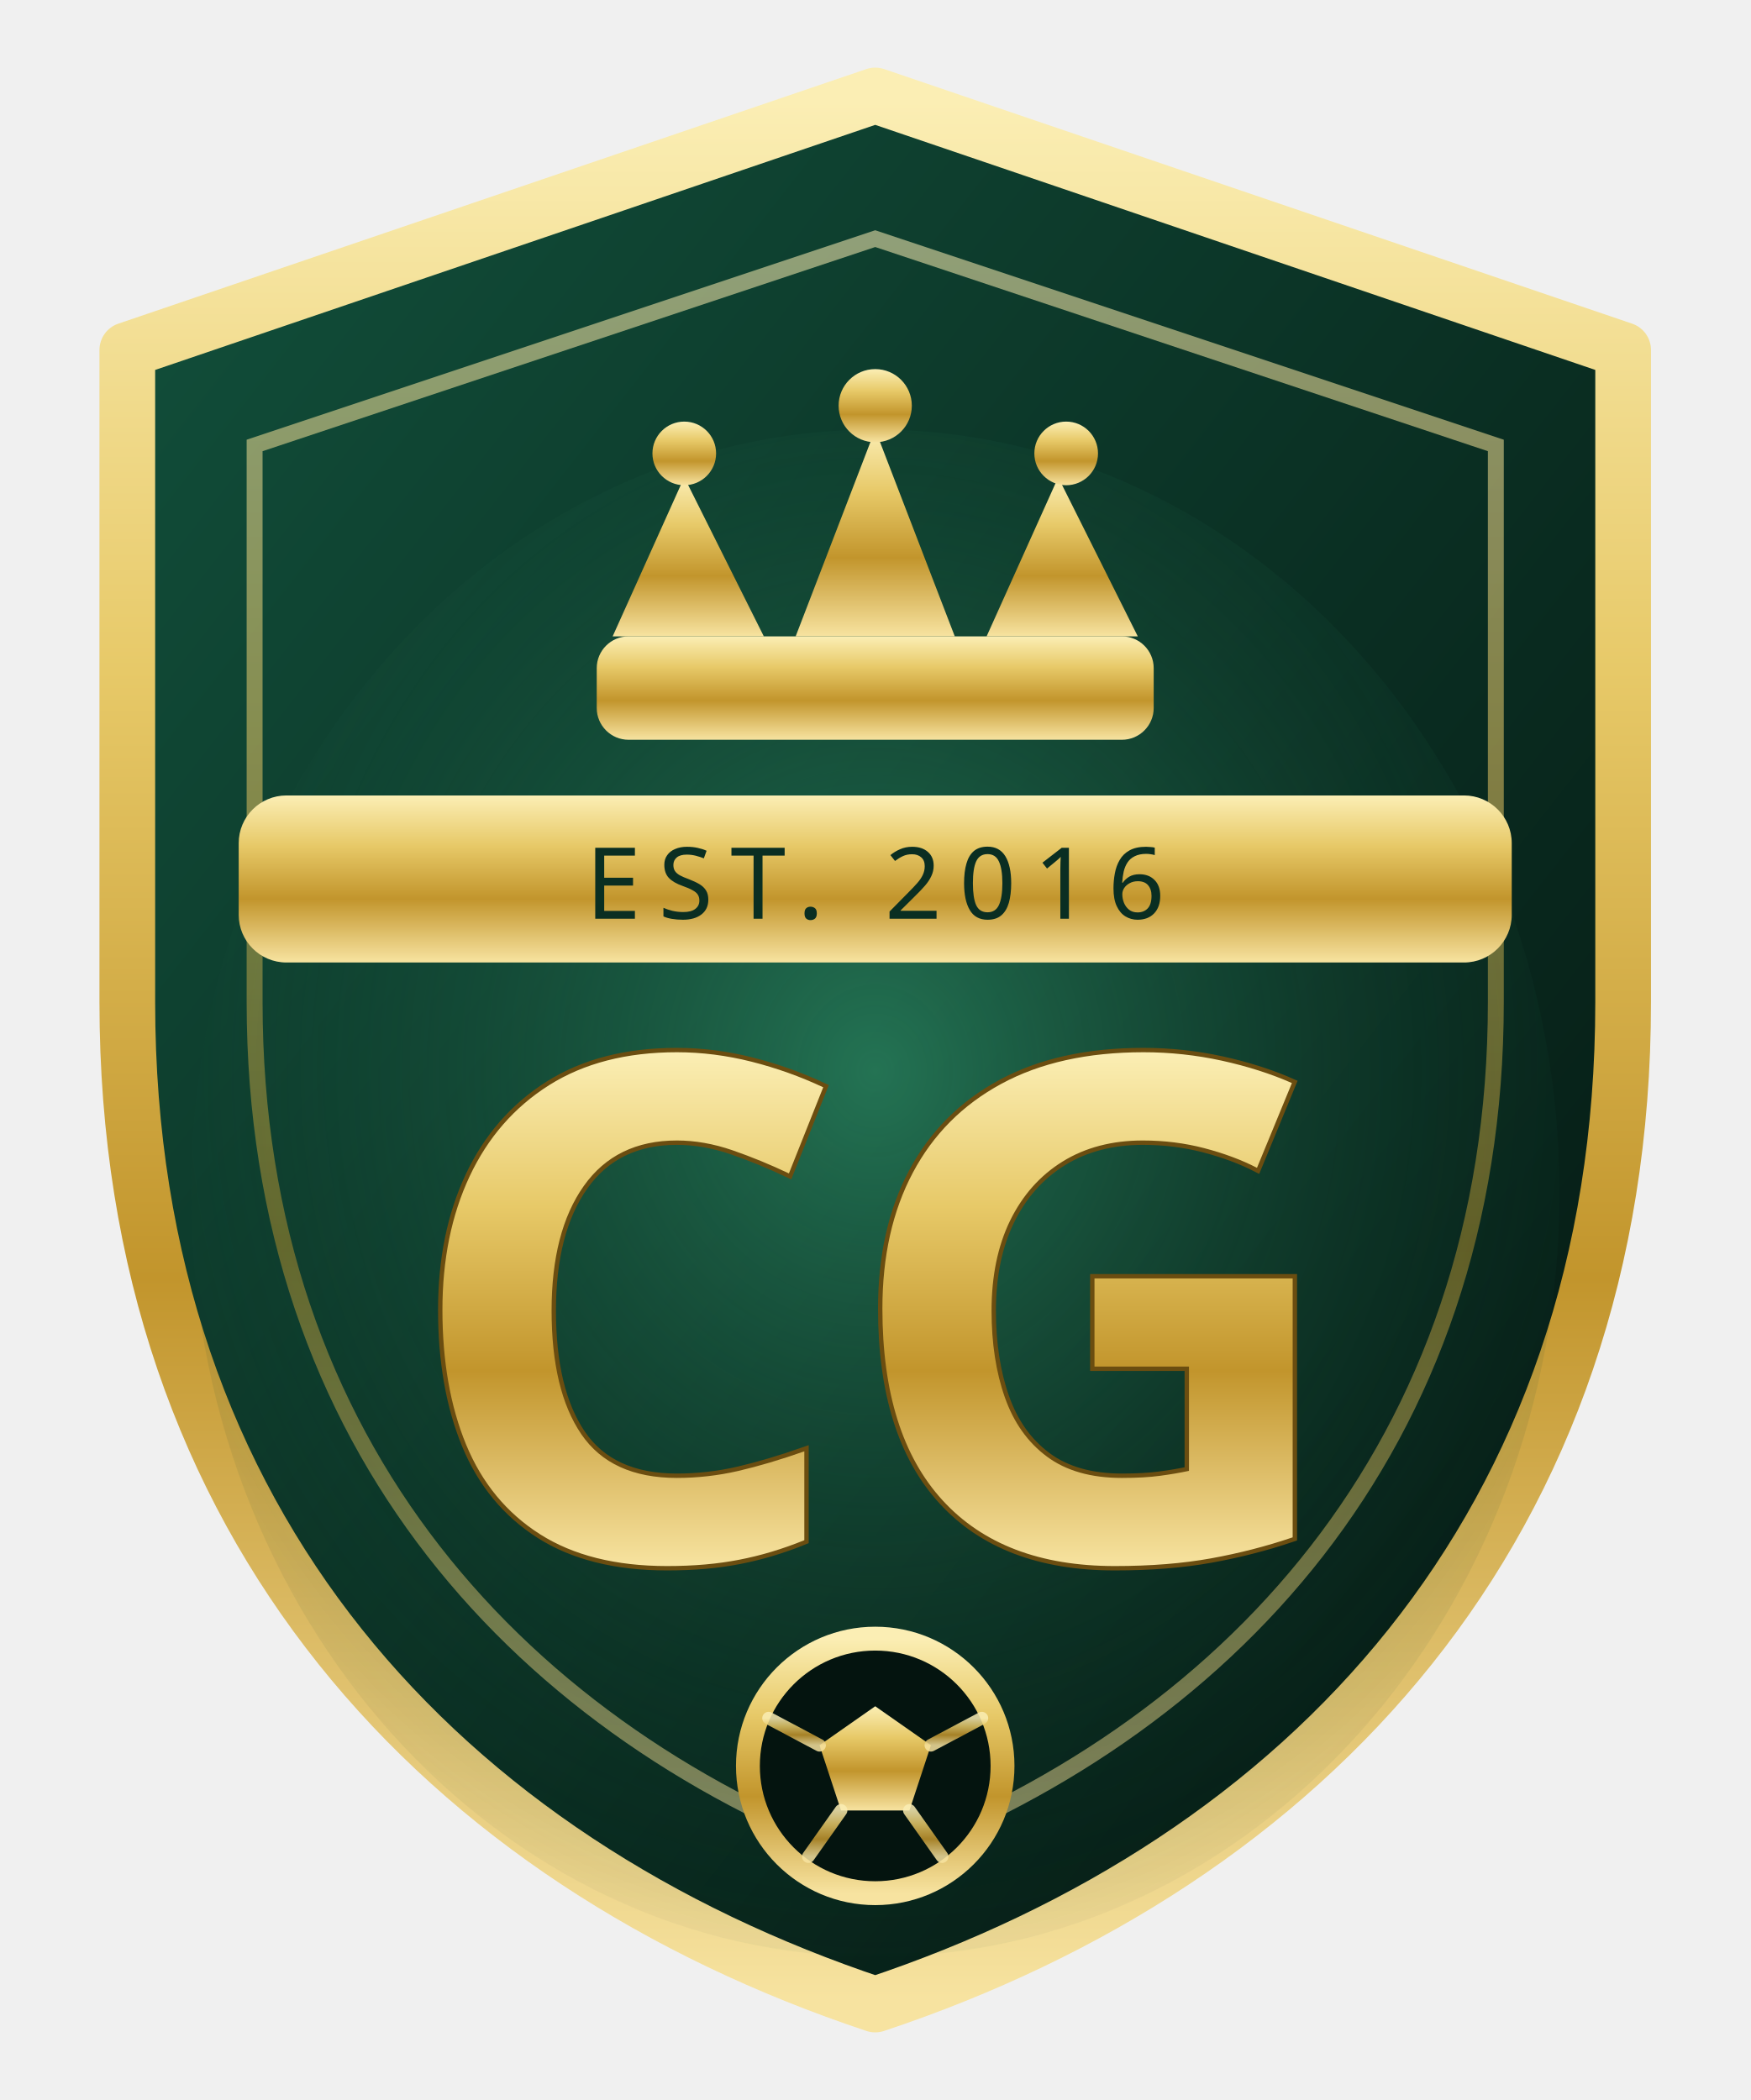
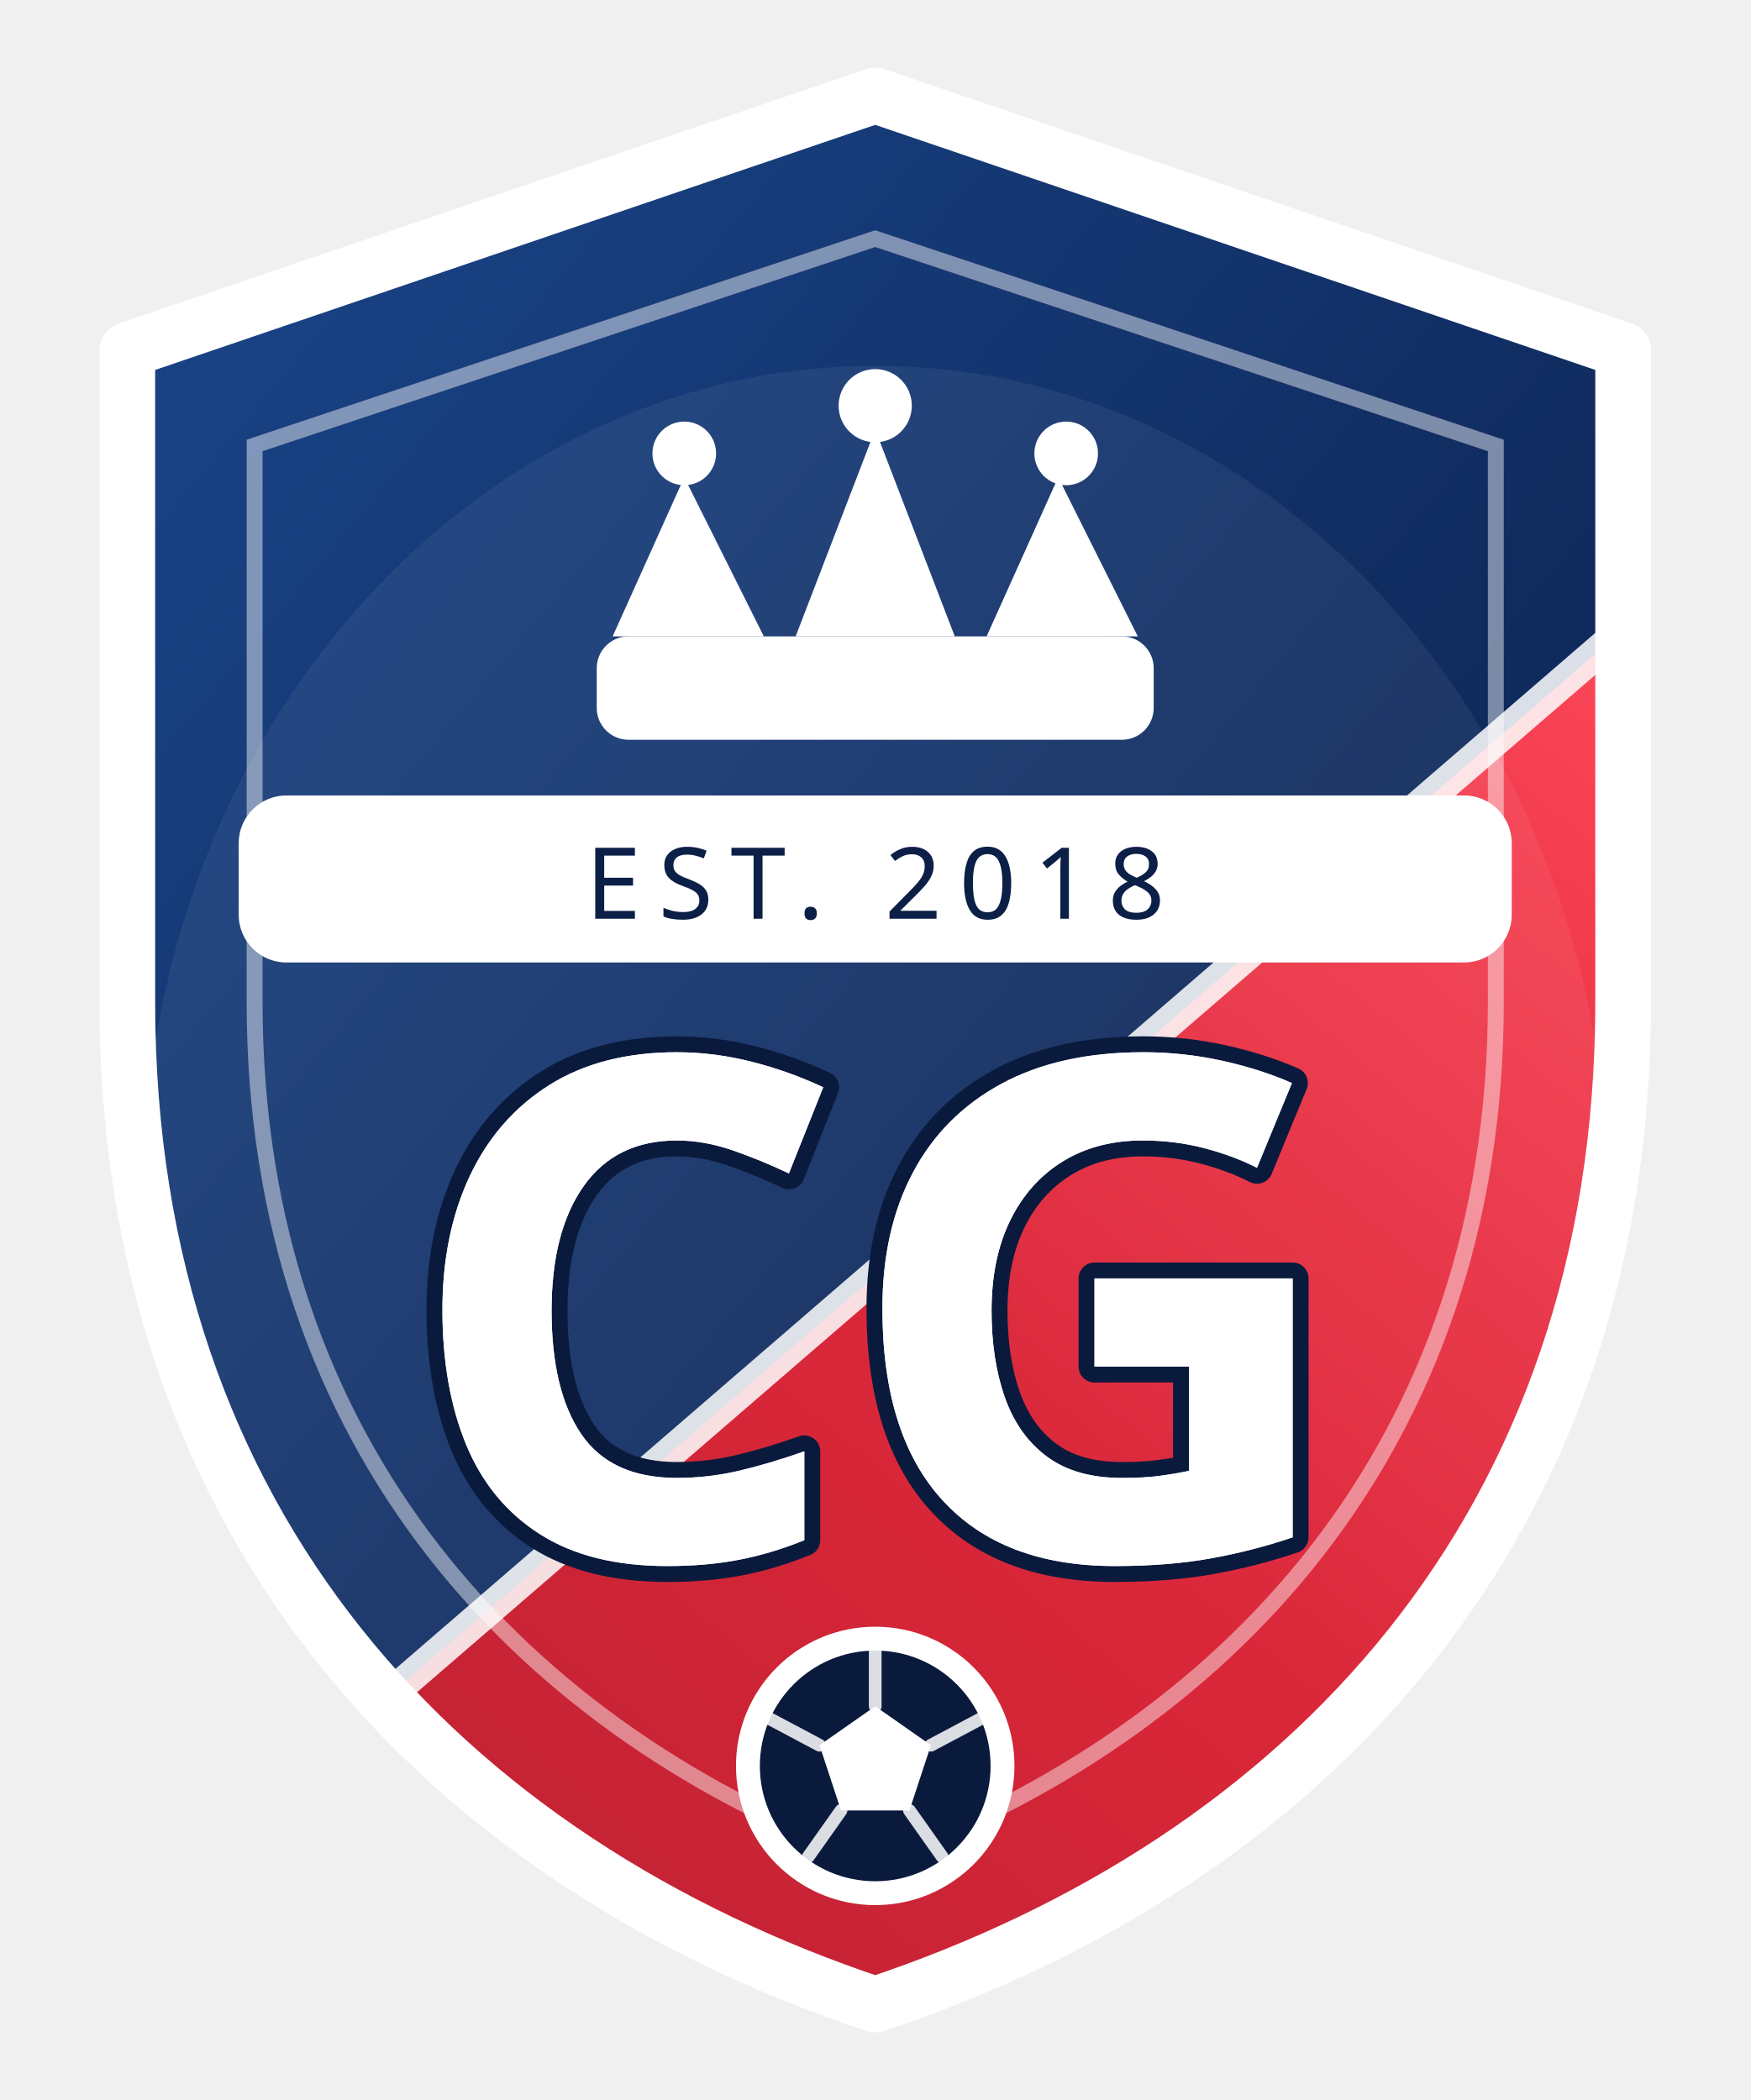
<svg xmlns="http://www.w3.org/2000/svg" viewBox="0 0 220 264" role="img" aria-labelledby="crestTitle crestDesc">
  <defs>
-     <linearGradient id="cgShield" x1="0" y1="0" x2="1" y2="1">
-       <stop offset="0" stop-color="#12513c" />
-       <stop offset=".55" stop-color="#0a2e22" />
-       <stop offset="1" stop-color="#04140f" />
+     <linearGradient id="cgNavy" x1="0" y1="0" x2="1" y2="1">
+       <stop offset="0" stop-color="#1c4a91" />
+       <stop offset=".55" stop-color="#102c60" />
+       <stop offset="1" stop-color="#08183a" />
    </linearGradient>
-     <linearGradient id="cgGold" x1="0" y1="0" x2="0" y2="1">
-       <stop offset="0" stop-color="#fbeeb4" />
-       <stop offset=".3" stop-color="#e7c968" />
-       <stop offset=".62" stop-color="#c2952c" />
-       <stop offset="1" stop-color="#f7e3a0" />
+     <linearGradient id="cgRed" x1="0" y1="1" x2="1" y2="0">
+       <stop offset="0" stop-color="#a8101f" />
+       <stop offset=".5" stop-color="#d7192d" />
+       <stop offset="1" stop-color="#ff4d5e" />
    </linearGradient>
-     <radialGradient id="cgGlow" cx=".5" cy=".42" r=".62">
-       <stop offset="0" stop-color="#38a97a" stop-opacity=".55" />
-       <stop offset="1" stop-color="#0a2e22" stop-opacity="0" />
-     </radialGradient>
+     <clipPath id="cgShieldClip">
+       <path d="M110 12 204 44v82c0 66-40 108-94 126C56 234 16 192 16 126V44Z" />
+     </clipPath>
  </defs>
-   <path d="M110 12 204 44v82c0 66-40 108-94 126C56 234 16 192 16 126V44Z" fill="url(#cgShield)" stroke="url(#cgGold)" stroke-width="7" stroke-linejoin="round" />
-   <path d="M110 30 188 56v70c0 56-34 92-78 108C66 218 32 182 32 126V56Z" fill="none" stroke="url(#cgGold)" stroke-width="2" stroke-opacity=".55" />
-   <ellipse cx="110" cy="150" rx="86" ry="96" fill="url(#cgGlow)" />
-   <g fill="url(#cgGold)">
+   <g clip-path="url(#cgShieldClip)">
+     <rect x="0" y="0" width="220" height="264" fill="url(#cgNavy)" />
+     <path d="M-10 264 210 74 220 96 220 264Z" fill="url(#cgRed)" />
+     <path d="M-10 264 210 74" stroke="#ffffff" stroke-width="4" stroke-opacity=".85" fill="none" />
+     <ellipse cx="110" cy="150" rx="92" ry="104" fill="#ffffff" opacity=".06" />
+   </g>
+   <path d="M110 12 204 44v82c0 66-40 108-94 126C56 234 16 192 16 126V44Z" fill="none" stroke="#ffffff" stroke-width="7" stroke-linejoin="round" />
+   <path d="M110 30 188 56v70c0 56-34 92-78 108C66 218 32 182 32 126V56Z" fill="none" stroke="#ffffff" stroke-width="2" stroke-opacity=".45" />
+   <g fill="#ffffff">
    <rect x="75" y="80" width="70" height="13" rx="4" />
    <path d="M77 80 86 60l10 20Z" />
    <path d="M100 80 110 54l10 26Z" />
    <path d="M124 80 133 60l10 20Z" />
    <circle cx="86" cy="57" r="4" />
    <circle cx="110" cy="51" r="4.6" />
    <circle cx="134" cy="57" r="4" />
  </g>
-   <rect x="30" y="100" width="160" height="21" rx="6" fill="url(#cgGold)" />
-   <text x="110" y="115.5" text-anchor="middle" font-family="Arial Black, Impact, sans-serif" font-size="12.5" letter-spacing="2.2" fill="#0a2e22">EST. 2016</text>
-   <text x="110" y="196" text-anchor="middle" font-family="Arial Black, Impact, sans-serif" font-size="88" font-weight="900" letter-spacing="1" fill="url(#cgGold)" stroke="#6b4d10" stroke-width="1.1" paint-order="stroke">CG</text>
-   <circle cx="110" cy="222" r="16" fill="#04140f" stroke="url(#cgGold)" stroke-width="3" />
-   <path d="M110 214.5 117 219.4 114.3 227.6 105.7 227.6 103 219.4Z" fill="url(#cgGold)" />
-   <g stroke="url(#cgGold)" stroke-width="1.6" stroke-linecap="round" stroke-opacity=".85">
+   <rect x="30" y="100" width="160" height="21" rx="6" fill="#ffffff" />
+   <text x="110" y="115.5" text-anchor="middle" font-family="Arial Black, Impact, sans-serif" font-size="12.5" letter-spacing="2.2" fill="#0c1f47">EST. 2018</text>
+   <text x="110" y="196" text-anchor="middle" font-family="Arial Black, Impact, sans-serif" font-size="88" font-weight="900" letter-spacing="1" fill="#ffffff" stroke="#0a1a3d" stroke-width="4" paint-order="stroke" stroke-linejoin="round">CG</text>
+   <text x="110" y="196" text-anchor="middle" font-family="Arial Black, Impact, sans-serif" font-size="88" font-weight="900" letter-spacing="1" fill="#ffffff" opacity=".92">CG</text>
+   <circle cx="110" cy="222" r="16" fill="#0a1a3d" stroke="#ffffff" stroke-width="3" />
+   <path d="M110 214.5 117 219.4 114.3 227.6 105.7 227.6 103 219.4Z" fill="#ffffff" />
+   <g stroke="#ffffff" stroke-width="1.6" stroke-linecap="round" stroke-opacity=".85">
    <path d="M110 214.5V207" />
    <path d="M103 219.4 96.6 216" />
    <path d="M117 219.4 123.4 216" />
    <path d="M105.7 227.6 101.6 233.4" />
    <path d="M114.3 227.6 118.4 233.4" />
  </g>
</svg>
